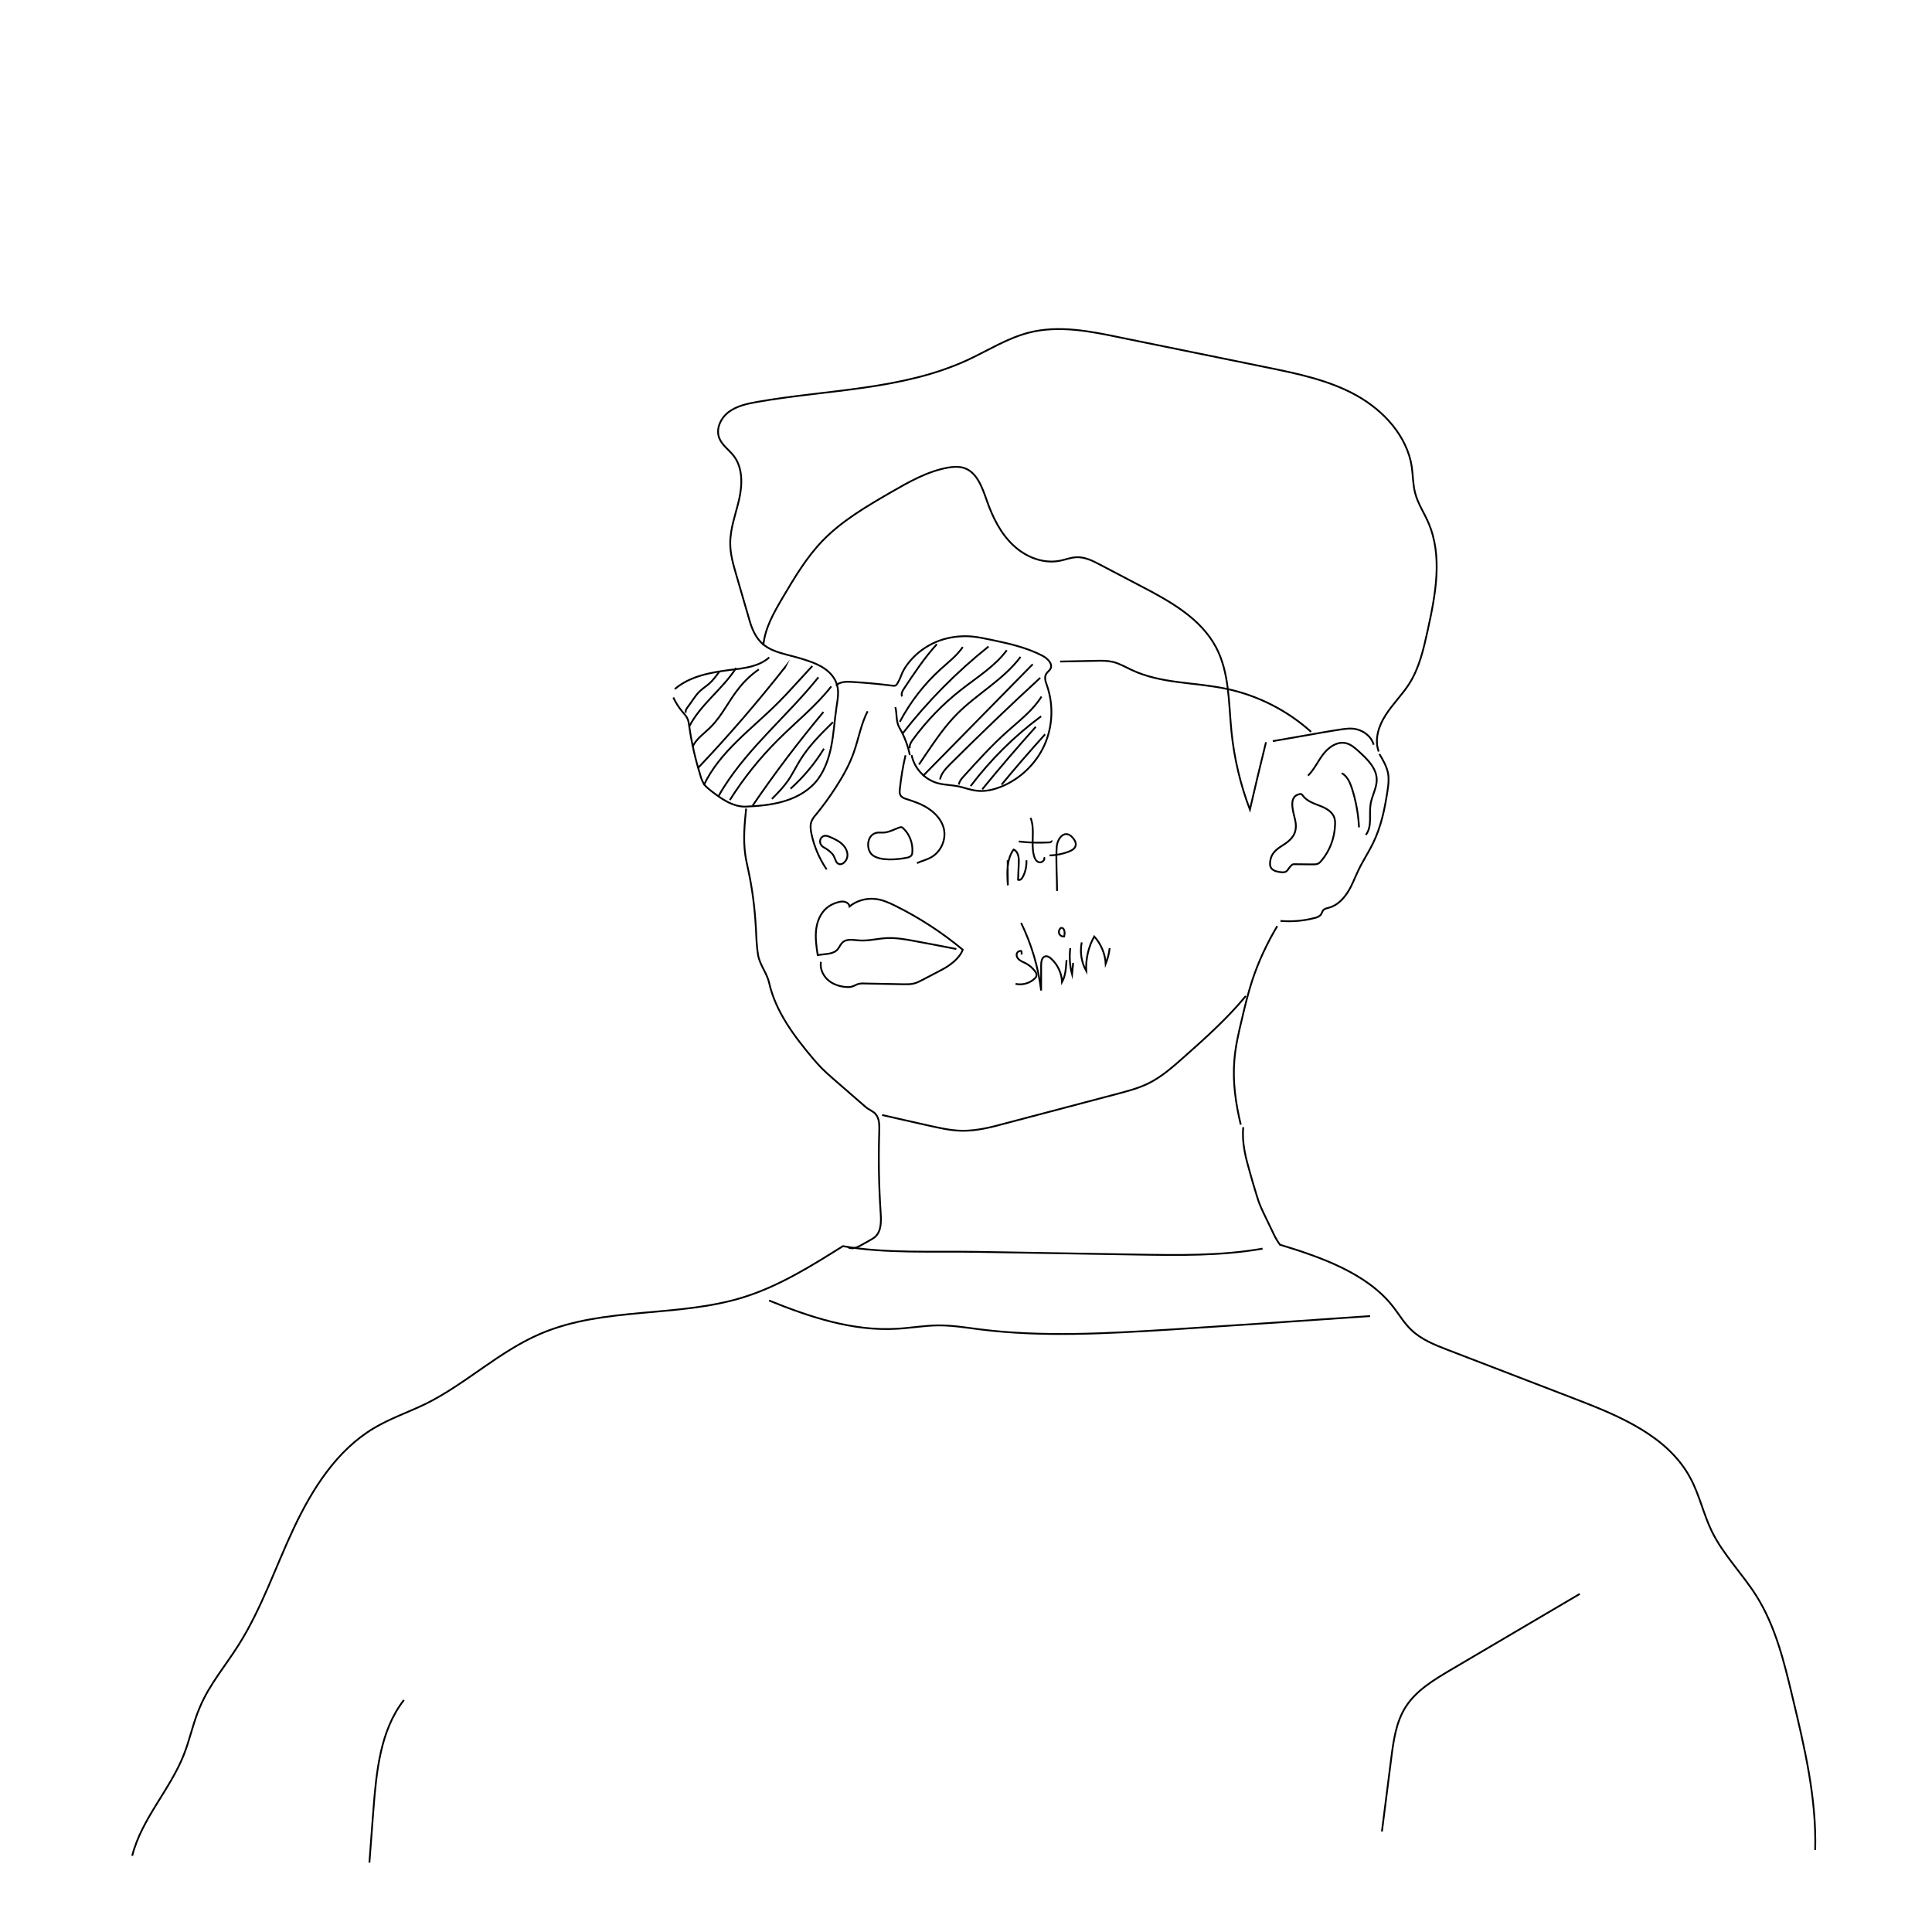
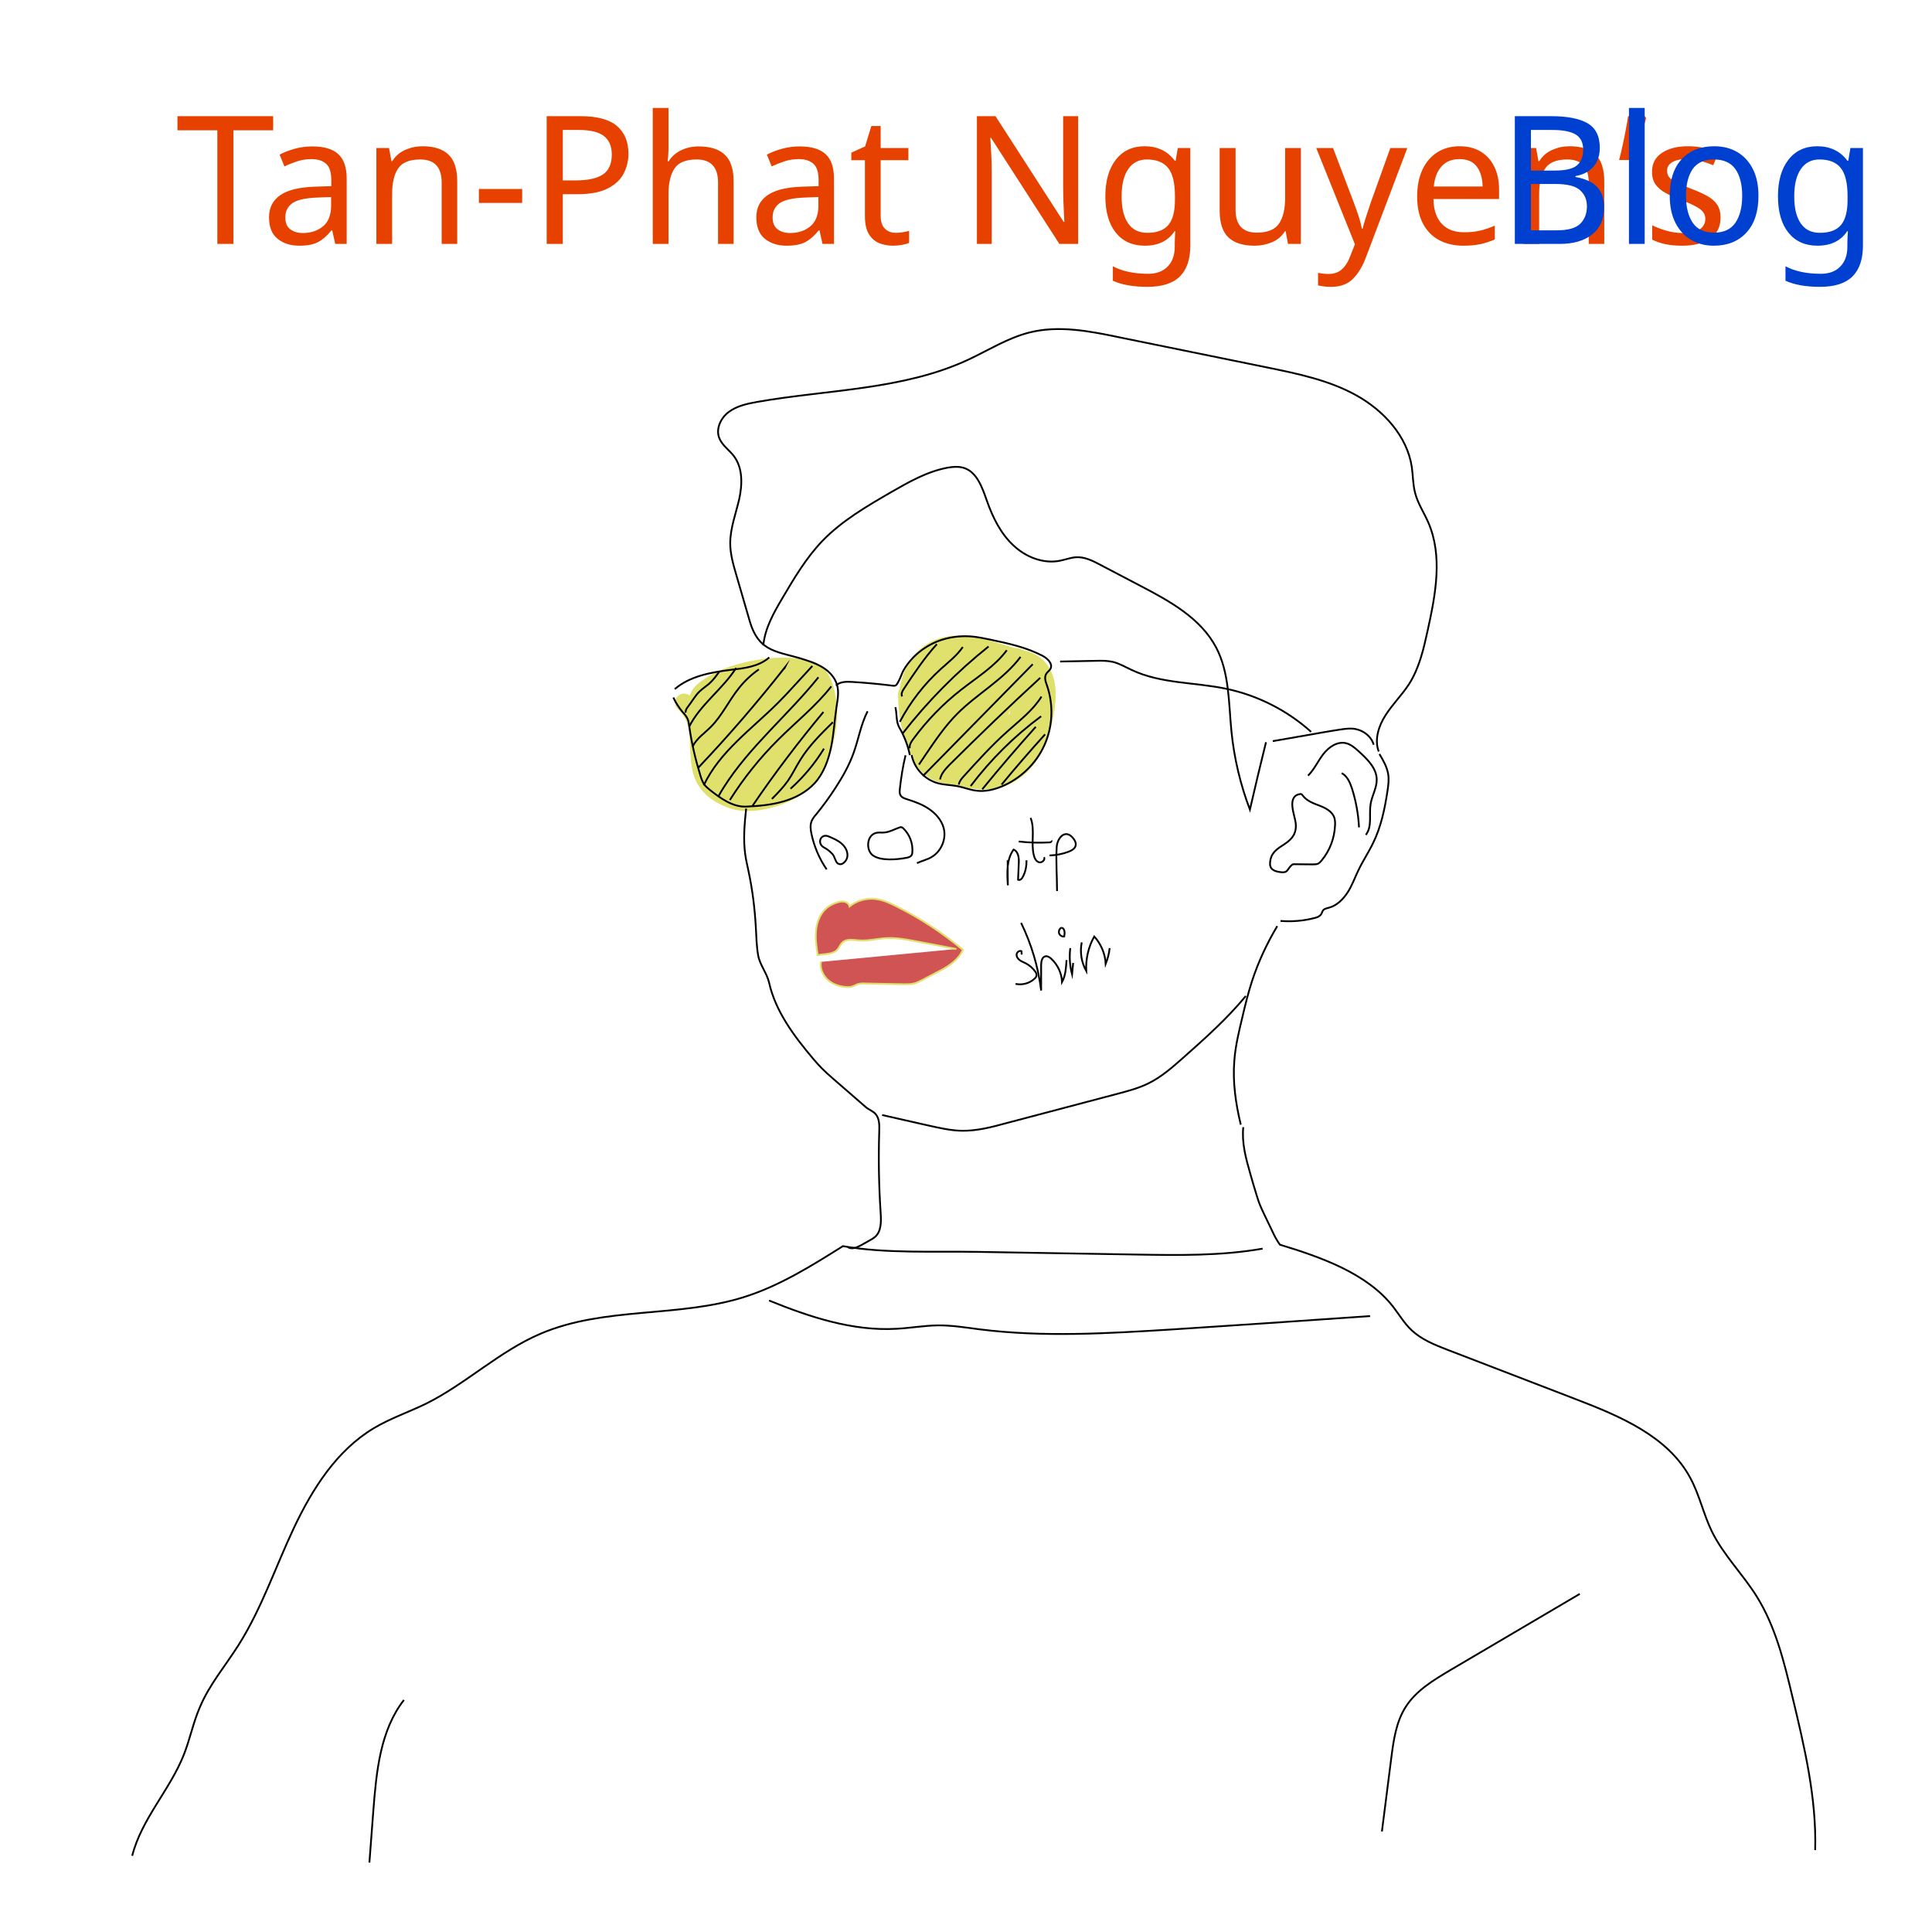
<svg xmlns="http://www.w3.org/2000/svg" version="1.1" id="Layer_1" x="0px" y="0px" viewBox="0 0 1080 1080" style="enable-background:new 0 0 1080 1080;" xml:space="preserve">
  <style type="text/css">
- 	.st0{fill:none;}
- 	.st1{fill:none;stroke:#000000;stroke-miterlimit:10;}
+ 	.st0{fill:#E0E06C;}
+ 	.st1{fill:none;}
+ 	.st2{fill:none;stroke:#000000;stroke-miterlimit:10;}
+ 	.st3{fill:#D15454;stroke:#E0E06C;stroke-miterlimit:10;}
+ 	.st4{fill:#E74100;}
+ 	.st5{font-family:'Centaur';}
+ 	.st6{font-size:100px;}
+ 	.st7{fill:#0040D0;}
</style>
-   <path class="st0" d="M482.7,700.1c4.4-4.4,8.8-9.1,10.5-15.1c1-3.6,1-7.3,1-11c-0.1-10.7-0.2-21.3-0.2-32  c-0.1-7.1-0.4-14.9-5.1-20.2c-4.1-4.6-10.6-6.1-15.8-9.5c-3.2-2.1-5.9-5-8.4-7.8c-10.4-11.8-19.4-25-26.6-39" />
-   <path class="st0" d="M436.9,564.6c-2.4-4.2-4.3-8.7-6.3-13.1c-2.1-4.7-4.2-9.5-5-14.6c-0.6-4.1-0.4-8.2-0.6-12.3  c-0.8-15.8-8.4-31-7.3-46.8c0.4-5.8,1.9-11.6,1.6-17.4c-0.1-1.5-0.4-3.3-1.7-4.1" />
-   <path class="st0" d="M416.2,448.4c-6.4,0.9-12.1-3.6-16.8-7.9c-4.8-4.4-9.7-9-12.5-14.9c-2.5-5.5-2.9-11.8-2.9-17.8  c0-6,0.5-12,1.7-17.8c1.3-6.3,3.8-12.8,9.1-16.3c4.3-2.8,9.7-3.1,14.8-3.3c11.3-0.5,22.6-1.1,33.9-1.6c2.5-0.1,5-0.2,7.4,0.4  c2,0.5,3.8,1.5,5.5,2.6c11.7,7.7,16.8,24.2,11.4,37.2c-3.7,8.9-11.3,15.6-15.8,24c-1.3,2.4-2.3,5-4.3,6.7c-1.6,1.4-3.7,2.2-5.8,3  c-10.2,3.6-20.7,6.4-31.3,8.5" />
-   <path class="st0" d="M416.9,460.9c-4.6,13-3.1,27.3-0.3,40.8c7.6,36.7,24,71.6,47.6,100.8c4.7,5.8,9.9,11.6,16.9,14.2" />
-   <path class="st0" d="M620.4,535.3c0.2-0.5-0.6-0.8-1.1-0.8c-22.9-0.1-50.7,3.5-51,2.7c-0.4-1,58.4-14.3,60.3-33.2  c2.1-21-67.2-39.5-166.3-81.8c-70.1-29.9-130.4-68.2-133-63.8c-3.7,6.1,118.6,67.9,108.4,119.7c-4.8,24.4-35,26.1-38.3,47.3  c-8.3,53.7,168.4,141.5,189.8,115c9-11.1-4.5-48.7-116.2-170.2" />
-   <path class="st1" d="M584,522" />
-   <path class="st1" d="M474,697.2c2.3,1.4,5.2,0.1,7.5-1.2c1.7-0.9,3.3-1.9,5-2.8c0.9-0.5,1.9-1.1,2.7-1.8c3.5-3.1,3.4-8.6,3.1-13.3  c-1-15.1-1.3-30.3-0.8-45.5c0.1-3.4,0.2-7.2-2-9.8c-1.2-1.5-4-2.6-5.5-3.9c-6.1-5.3-12.3-10.7-18.4-16c-2.2-1.9-4.3-3.8-6.3-5.8  c-1.6-1.7-3.2-3.4-4.7-5.2c-10.7-12.7-21.1-26.5-24.7-42.7c-1.2-5.2-5.2-9.9-6.1-15.2c-0.9-5.2-1-10.6-1.3-15.9  c-0.6-10.5-1.9-21-4.1-31.2c-0.6-3.1-1.4-6.1-1.8-9.2c-1.2-8.5-0.4-17.1,0.5-25.7" />
-   <path class="st1" d="M376.4,389.9c1.3,2.8,3,5.5,5,7.9c1,1.2,2.1,2.3,2.8,3.7c0.7,1.4,0.9,3,1.1,4.5c1.3,9.4,3.5,18.7,6.3,27.8  c0.5,1.6,1.1,3.2,2,4.6c0.9,1.3,2.2,2.3,3.4,3.3c5.8,4.6,12.7,9.5,20,9.2c6.9-0.3,13.9-0.9,20.6-2.8c6.7-1.9,13.1-5.2,17.8-10.3  c5-5.5,7.7-12.9,9.2-20.2c1.5-7.4,1.9-14.9,3-22.3c0.6-4.1,1.5-8.4,0.3-12.5c-1.1-3.7-3.7-6.8-6.9-9s-6.8-3.6-10.5-4.8  c-15.3-5.1-26.1-3.6-31.4-21.8c-2.5-8.6-5-17.2-7.5-25.8c-1.7-5.8-3.4-11.7-3.4-17.7c0-8.4,3.1-16.4,5-24.6c1.8-8.2,2.1-17.5-3-24.2  c-2.7-3.5-6.7-6.1-8.2-10.2c-1.9-5.2,1-11.2,5.5-14.5s10.1-4.5,15.6-5.5c39.7-7,81.5-6.6,118.1-23.6c11.3-5.3,22-12.1,34.1-15.2  c16.5-4.2,33.9-0.8,50.6,2.7c27.5,5.6,54.9,11.2,82.4,16.8c17.1,3.5,34.6,7.1,49.9,15.6c15.3,8.5,28.4,22.8,31,40  c0.7,4.9,0.6,9.9,1.9,14.7c1.5,5.8,4.9,10.8,7.3,16.3c8.2,18.8,4.1,40.3-0.3,60.3c-2.3,10.5-4.7,21.2-10.5,30.2  c-3.9,6-9.1,11.1-13,17.2c-3.9,6-6.4,13.7-3.9,20.4" />
-   <path class="st1" d="M771.1,421.5c2.1,3.5,4.2,7.1,4.9,11.2c0.5,3.1,0.1,6.3-0.4,9.5c-1.5,10-3.6,20-8,29  c-2.5,5.2-5.8,10.1-8.3,15.4c-2,4.1-3.5,8.5-6,12.3s-5.9,7.3-10.4,8.5c-1.1,0.3-2.4,0.5-3.2,1.4c-0.6,0.7-0.7,1.6-1.2,2.3  c-0.8,1.2-2.3,1.8-3.8,2.1c-6.1,1.6-12.5,2.1-18.9,1.6" />
-   <path class="st1" d="M714,517.7c-5.8,9.7-10.6,20-14.1,30.7c-2.2,6.8-3.9,13.7-5.5,20.6c-1.9,7.9-3.8,15.8-4.4,23.9  c-1,12,0.8,24.1,3.6,35.8" />
-   <path class="st1" d="M695,630.1c-0.9,8.6,1.4,17.3,3.8,25.6c1.1,4,2.3,8,3.5,11.9c0.6,1.8,1.1,3.7,1.8,5.4c0.7,1.8,1.5,3.5,2.3,5.2  c1.6,3.4,3.3,6.8,4.9,10.2c1.2,2.6,2.5,5.1,4.2,7.4c22.7,6.9,48.6,15.9,63.2,34.6c3.4,4.4,6.2,9.2,10.2,13  c5.6,5.4,13.1,8.4,20.4,11.2c23.9,9.2,47.8,18.4,71.7,27.6c24.7,9.5,51.4,20.7,63.9,44c5.1,9.4,7.3,20.1,12,29.8  c6.5,13.3,17.3,23.9,25.1,36.4c10.5,16.8,15.3,36.5,19.9,55.8c6.8,28.3,13.6,56.9,12.8,86" />
-   <path class="st1" d="M73.9,1037.4c5.2-20.6,21.1-36.8,28.9-56.6c3.4-8.6,5.2-17.9,8.9-26.4c5.3-12.7,14.4-23.3,21.7-34.9  c12.9-20.4,20.6-43.6,30.9-65.4s23.9-43.3,44.6-55.7c9.2-5.5,19.5-9,29.2-13.7c22.5-11.2,41.1-29.4,64.2-39.2  c35.4-15.1,76.5-8.9,113.2-20.3c20-6.2,38-17.5,55.7-28.6c23.6,4.2,51.1,2.8,75,3.2c29.6,0.5,59.2,1,88.8,1.5  c23.7,0.4,47.5,0.8,70.8-3.3" />
-   <path class="st1" d="M429.9,727c22.7,9.2,46.7,17.2,71.2,15.8c7.7-0.4,15.4-1.8,23.1-1.9c7.8-0.1,15.6,1.2,23.4,2.2  c35.5,4.5,71.4,2.3,107.1,0.1c37.1-2.4,74.1-4.9,111.2-7.5" />
-   <path class="st1" d="M772.5,1023.8c1.7-13.6,3.5-27.2,5.2-40.8c1.3-10.1,2.7-20.5,8.2-29c5.8-9,15.3-14.7,24.5-20.2  c24.2-14.3,48.5-28.5,72.7-42.8" />
-   <path class="st1" d="M225.8,950.3c-13.3,17.1-15.4,40.1-17.1,61.8c-0.7,9.7-1.5,19.4-2.2,29.1" />
-   <path class="st0" d="M493.8,624.3c16.6,1.3,33.1,2.6,49.7,3.9c6.1,0.5,12.1,0.9,18.2,0.6c9.8-0.5,19.3-3.1,28.8-5.7  c16.6-4.5,33.2-9.1,48.7-16.4c18.7-8.9,35.2-21.6,51.6-34.1" />
-   <path class="st0" d="M458,535.9c-0.5,7.4,5.4,14,12.4,16.4c7,2.3,14.7,1.1,21.7-1.1s13.7-5.5,20.9-7.3c3.1-0.8,6.3-1.3,9.4-2.2  c7-2,13.3-5.9,19.5-9.7" />
-   <path class="st1" d="M458.9,537.7c-0.6,3.6,1,7.3,3.6,9.8c2.6,2.5,6.2,3.8,9.9,4.2c1.3,0.1,2.6,0.2,3.9-0.2c1-0.3,2-0.9,3-1.3  c1.5-0.5,3-0.5,4.6-0.4c7,0.1,14,0.3,21.1,0.4c2.1,0,4.2,0.1,6.2-0.5c1.5-0.4,3-1.2,4.4-1.9c3.5-1.8,7-3.7,10.5-5.5  c4.7-2.4,10.2-6.4,12.1-11.4c-11.4-9.5-24-17.7-37.2-24.3c-3.8-1.9-7.7-3.7-11.9-4.1c-5-0.5-10.3,1-14.2,4.2  c-0.2-1.3-1.4-2.3-2.7-2.6c-1.3-0.3-2.6-0.1-3.9,0.3c-2.2,0.6-4.3,1.6-6.1,3.1c-3.6,3-5.5,7.7-6,12.4s0.2,9.4,0.9,14  c3.9-0.7,9-0.3,11.3-3.4c0.9-1.2,1.5-2.7,2.6-3.7c2.4-2.2,6.1-1.3,9.3-1.1c5.2,0.4,10.4-1.1,15.6-1.3c4.9-0.2,9.8,0.6,14.6,1.5  c8,1.5,16.1,3,24.1,4.6" />
-   <path class="st1" d="M489.4,465.7c1.5-0.5,3.1-0.2,4.7-0.3c3-0.2,5.8-1.8,8.6-2.8c0.4-0.1,0.8-0.3,1.2-0.2c0.4,0.1,0.7,0.4,1,0.6  c3.6,3.4,5.5,8.5,5.1,13.4c0,0.5-0.1,1.1-0.4,1.6c-0.5,0.9-1.7,1.3-2.8,1.5c-5.1,1-14.8,2-19.2-1.6  C484.1,474.9,484.5,467.2,489.4,465.7z" />
-   <path class="st1" d="M473.7,478.7c0.3-2.6-1.1-5.2-3-6.9c-1.9-1.8-4.4-2.9-6.7-3.9c-0.9-0.4-1.8-0.8-2.8-0.7  c-1.3,0.1-2.5,1.2-2.7,2.5c-0.3,1.3,0.3,2.7,1.3,3.5c0.5,0.4,1.1,0.7,1.6,1c1.6,0.9,2.9,2.1,4.1,3.4c1,1.2,1.5,3.8,2.5,4.8  C470.3,484.5,473.4,481.5,473.7,478.7z" />
-   <path class="st1" d="M462.1,486c-4.1-6-7-12.8-8.5-19.9c-0.5-2.4-0.8-4.9,0.1-7.1c0.6-1.4,1.5-2.6,2.5-3.7c4-4.9,7.7-10,11.1-15.3  c4-6.2,7.6-12.6,10-19.5c2.7-7.6,4-15.7,7.7-22.9" />
-   <path class="st1" d="M512.6,482.5c2.5-1.2,5.3-1.8,7.8-3.2c5.7-3.1,8.8-10.3,7.1-16.5c-1.2-4.4-4.4-8-8.2-10.6s-8.1-4.1-12.5-5.5  c-1.3-0.4-2.7-0.9-3.4-2.1c-0.6-1-0.5-2.2-0.4-3.4c0.7-6.4,1.7-12.8,3.2-19" />
-   <path class="st0" d="M429.4,355.8c4-17.4,15.5-32,26.6-46c9.3-11.7,19-23.7,32.1-30.9c11.3-6.1,24.3-8.2,37.1-10.1  c4-0.6,8.1-1.2,12.2-0.7c6.8,0.9,12.8,5,18.6,8.8c37.4,24.1,81.7,37.8,114.8,67.5c1.7,1.6,3.5,3.2,4.6,5.2c1.5,2.6,2,5.7,2.5,8.7  c1.3,8.8,2.7,17.5,4,26.3c3.4,22.5,6.9,45.1,12.7,67.1c3.7-9.1,7.3-18.2,11-27.3c1-2.6,2.1-5.2,3.8-7.3c3.6-4.5,9.6-6.2,15.3-7.2  c8.3-1.5,17-1.9,25.2,0.3c8.2,2.3,15.8,7.5,19.4,15.2" />
-   <path class="st1" d="M722.3,483.4c0.4-0.3,0.9-0.3,1.3-0.3c3.4,0,6.7,0.1,10.1,0.1c1.1,0,2.2,0,3.1-0.4c0.8-0.4,1.4-1.1,2-1.8  c4.6-5.5,7.2-12.5,7.5-19.7c0.1-1.4,0-2.9-0.4-4.2c-1.2-3.5-4.8-5.4-8.2-6.7c-3.4-1.3-7.1-2.6-9.3-5.5c-0.3-0.4-0.6-0.8-1-1  c-0.2-0.1-0.5-0.1-0.7,0c-7.7,1.2-2.8,12.1-2.4,16.2c0.6,5.5-1.7,8.7-6,11.6c-3.7,2.5-7.1,4.2-8.1,8.9c-0.9,4.1,0.5,6.1,4.7,6.8  C720.4,488.4,719.2,485.9,722.3,483.4z" />
-   <path class="st1" d="M731.2,433.6c3.5-3.5,5.5-8.1,8.5-12c3-3.9,7.7-7.2,12.5-6.2c2.8,0.6,5,2.5,7.1,4.4c4.9,4.4,10.3,9.6,10.3,16.1  c0,4.6-2.6,8.8-3.4,13.4c-1,5.9,1,12.7-2.7,17.4" />
-   <path class="st1" d="M750,432.2c3.1,1.6,4.6,5.1,5.7,8.4c2.3,7.1,3.6,14.5,4,21.9" />
-   <path class="st1" d="M711.5,414.3c6.1-1.1,12.3-2.1,18.4-3.2c0.8-0.1,1.5-0.3,2.3-0.4c2.6-0.5,5.3-0.9,7.9-1.4  c3.5-0.6,7.1-1.2,10.6-1.7c1.7-0.2,3.4-0.4,5.1-0.3c5.4,0.3,10.6,3.8,12.1,9" />
-   <path class="st1" d="M707.7,414.9c-3.1,12.5-6.1,25.1-9,37.7c-5.3-14-8.8-28.7-10.3-43.6c-1.6-16-1.1-32.9-8.6-47.1  c-8.6-16.3-25.8-25.8-42.1-34.3c-7.5-3.9-15-7.9-22.5-11.8c-4.3-2.3-8.9-4.6-13.7-4.3c-3,0.2-5.8,1.3-8.7,1.9  c-9.5,2-19.5-2-26.5-8.7c-7-6.6-11.4-15.6-14.6-24.7c-2.6-7.4-5.6-16.3-13.1-18.5c-2.8-0.8-5.8-0.6-8.7-0.1  c-11.5,2.1-21.8,8-31.9,13.8c-13.6,7.9-27.4,15.9-38.3,27.2c-9,9.4-15.7,20.7-22.3,31.9c-4.9,8.3-9.8,16.9-10.7,26.5" />
-   <path class="st1" d="M509.6,422.1c1.5,7.4,7.3,13.7,14.6,15.7c3.6,1,7.5,1,11.2,1.7c3.5,0.7,6.9,2.1,10.5,2.5  c4.7,0.6,9.5-0.5,13.9-2.3c10.5-4.3,19.3-12.7,24-23.1c4.7-10.4,5.2-22.5,1.5-33.3c-0.8-2.2-1.7-4.7-0.4-6.7c0.6-1,1.7-1.6,2.3-2.7  c1.5-2.8-1.6-5.8-4.4-7.3c-9-4.7-19-6.9-29-9c-3.5-0.7-7-1.5-10.6-1.8c-4.9-0.4-10,0-14.8,1.3c-9.5,2.5-18.1,8.8-23.1,17.2  c-1.2,2-1.8,4.4-2.9,6.4c-1.8,3.3-1.5,2.8-5.9,2.3c-6.7-0.8-13.5-1.4-20.2-1.8c-3.1-0.2-6.7-0.2-9,2" />
-   <path class="st1" d="M592.6,369.8c6.7-0.1,13.3-0.3,20-0.4c3.2-0.1,6.4-0.1,9.5,0.6c3.7,0.9,7,2.9,10.5,4.5  c16.4,7.8,35.5,6.8,53.2,10.6c17.4,3.7,33.9,12.1,47.1,24" />
-   <path class="st1" d="M493.1,623.3c8.5,1.9,17,3.9,25.6,5.8c6.3,1.4,12.7,2.9,19.1,3c8.3,0.1,16.5-2,24.5-4.2  c21-5.5,42-11.1,62.9-16.6c5.6-1.5,11.3-3,16.6-5.6c7.4-3.6,13.6-9.1,19.7-14.5c12.2-10.8,24.5-21.8,34.9-34.4" />
-   <path class="st1" d="M377.2,385.2c8.4-7.2,19.9-9.3,30.9-10.7c7.7-0.9,16.1-1.8,21.9-7" />
-   <path class="st1" d="M563.3,480.9c0,4.7,0,9.3,0.1,14c-0.5-6.9-0.8-14.4,3.2-20c2.7,1.1,3.1,4.8,2.9,7.7c-0.1,3.1-0.3,6.1-0.4,9.2  c1.1,0.5,2.2-0.6,2.7-1.7c1.5-2.8,2.1-6,2-9.2" />
-   <path class="st1" d="M576.1,457.2c2.6,6.5,0.1,14,1.8,20.8c0.4,1.7,1.2,3.5,2.9,4c1.6,0.5,3.7-1.4,2.8-2.8" />
-   <path class="st1" d="M569.5,470.4c5.7,0.7,11.6,0.8,17.3,0.5c0.6,0,1.3-0.6,0.9-1" />
-   <path class="st1" d="M586.7,478.2c3.6-0.1,7.3-0.8,10.7-2.1c1.7-0.7,3.6-1.7,3.9-3.5c0.3-1.2-0.3-2.5-1-3.5  c-4.6-6.4-9.3-0.7-9.6,4.4c-0.5,8,0.2,16.5,0.2,24.6" />
-   <path class="st1" d="M571.1,533.6c0-0.6,0-1.3-0.1-1.9c-1.2-0.5-2.6,0.6-2.7,1.8c-0.1,1.3,0.7,2.5,1.7,3.2c1,0.8,2.3,1.2,3.4,1.8  c2.1,1.1,3.9,2.7,5.3,4.6c0.5,0.7,0.9,1.5,0.7,2.4c-0.1,0.6-0.6,1.1-1,1.5c-2.8,2.7-6.9,3.8-10.7,3" />
-   <path class="st1" d="M570.8,515.9c5.8,11.9,9.6,24.7,11.2,37.8c0-4.7,0-9.4,0-14.1c0-2,0.4-4.5,2.3-5c1.2-0.3,2.5,0.5,3.4,1.4  c3.6,3.3,5.8,8.1,6,13c2-3.7,2.2-8.1,2.5-12.3" />
-   <path class="st1" d="M598.3,530c-0.6,4.9-0.3,9.9,1,14.7c0.2-2.1,0.4-4.3,0.6-6.4" />
-   <path class="st1" d="M604.7,526.8c-1.1,5.4-0.2,11.1,2.5,16c-0.3-6.7,1.2-13.5,4.5-19.3c3.8,4.2,6.1,9.7,6.4,15.3  c1.1-2.8,1.9-5.8,2.2-8.8" />
-   <path class="st1" d="M593.5,518.5c-1.2,0.5-1.8,1.9-1.5,3.1c0.3,1.2,1.6,2.1,2.9,1.9c0.4-1.8,0.4-4.3-1.3-4.9" />
-   <path class="st1" d="M383.3,398.4c-0.2-1.1,0.4-2.2,1.1-3.1c1.1-1.5,2.2-3,3.2-4.5c1.1-1.6,2.2-3.1,3.6-4.4c1.6-1.5,3.4-2.7,5.1-4.1  c2.3-2,4.1-4.5,5.9-7" />
-   <path class="st1" d="M385.2,406.3c6.3-12.5,18.7-21,26.3-32.9" />
-   <path class="st1" d="M387.2,417.3c2.2-4.5,6.6-7.4,10.1-10.9c6.4-6.4,10.2-14.9,15.9-21.9c3.1-3.9,6.8-7.4,11-10.3" />
-   <path class="st1" d="M390,429.5c17.2-18.1,33.5-37,48.9-56.6c-0.2,0.4-0.4,0.7-0.6,1.1" />
-   <path class="st1" d="M393.4,439c8.9-18.9,26.9-31.5,41.6-46.2c3.1-3.1,6-6.2,8.9-9.4c3.4-3.7,6.8-7.4,10.2-11.1" />
-   <path class="st1" d="M401.6,445.2c0.9-1.7,1.9-3.4,3-5.1c14.5-22.9,36-40.4,52.9-61.5" />
-   <path class="st1" d="M408,447.2c7.7-12.2,16.8-23.6,27.1-33.8c9.9-9.9,21-18.7,29.6-29.7" />
-   <path class="st1" d="M420.7,450.4c12.3-18.1,25.6-35.6,39.6-52.4" />
-   <path class="st1" d="M431.5,446.6c3.2-3.2,6.4-6.5,9-10.2c2.5-3.6,4.4-7.7,6.8-11.5c4.9-8,11.6-14.6,18.3-21.2" />
-   <path class="st1" d="M441.9,440.9c7.3-6.5,13.6-14.1,18.7-22.4" />
-   <path class="st1" d="M504.3,389.3c-0.7-1.4,0.1-3,1-4.3c5.7-8.6,11.4-17.2,18.4-24.9" />
-   <path class="st1" d="M503,403.5c5.9-11.1,13.6-21.1,22.9-29.5c4.3-3.9,9-7.5,12.3-12.3" />
-   <path class="st1" d="M504.5,410.1c14-18,30.2-34.4,48.1-48.7" />
-   <path class="st1" d="M508.6,418.3c-0.4-1.8,0.7-3.5,1.8-5c7.7-10.5,16.8-19.9,27.1-27.9c8.8-6.9,18.6-12.9,25.3-21.9" />
-   <path class="st1" d="M513.7,427.4c1.3-1.9,2.6-3.9,3.9-5.8c5.4-7.9,10.8-15.9,17.6-22.7c11.2-11.2,25.8-19,35.3-31.7" />
-   <path class="st1" d="M515.9,433.8c20.5-20.8,40.9-41.7,61.4-62.5" />
-   <path class="st1" d="M525.5,435.7c0.6-3.3,3.1-5.9,5.4-8.3c16.6-16.5,33.4-32.7,50.6-48.5" />
-   <path class="st1" d="M536,438.6c0.2-1.7,1.4-3.2,2.6-4.5c7.9-8.7,15.8-17.5,24.6-25.3c6.8-6.1,14.2-11.7,19-19.4" />
-   <path class="st1" d="M542.6,439.4c11.2-14.8,24.5-28,39.4-39" />
-   <path class="st1" d="M549.1,441.2c9.7-11.9,19.7-23.5,29.9-34.9" />
-   <path class="st1" d="M559.9,438.6c7.9-9.6,16-18.9,24.3-28.1" />
-   <path class="st1" d="M500.5,395.3c0.9,3.4,0.4,7.1,1.7,10.3c0.3,0.8,0.8,1.6,1.2,2.3c2.4,4.4,4.2,9.2,5.2,14.2" />
+   <path class="st0" d="M580.1,366.6c-2.6-1.6-5.4-2.5-8.4-3.3c-0.7-0.5-1.5-0.8-2.5-0.9c-0.5,0-1-0.1-1.5-0.1  c-0.3-0.1-0.6-0.2-0.9-0.2c-5.9-1.6-11.7-3.7-17.7-5.1c-9.7-2.3-20.2-2.8-29.2,2c-8.6,4.6-14.4,13.7-16.4,23c-0.2,1-0.5,2.2-0.7,3.4  c-0.5,0.7-0.8,1.7-0.8,2.8c0.1,11.3,2.2,22.4,6.5,32.8c4.3,10.2,10.5,15.7,21.5,17.6c9.8,1.7,21.4,4.5,31.1,1.1  c8.8-3.1,15.8-9.6,20.4-17.6c5.2-9.1,7.6-20,8.5-30.3C590.9,382.5,588.5,372,580.1,366.6z M564.4,398.8c-0.3,0.4-0.6,0.8-0.9,1.1  c0.3-0.9,0.7-1.8,1.1-2.7C564.6,397.7,564.6,398.3,564.4,398.8z" />
+   <path class="st0" d="M467.9,395.8c-0.6-9.2-3.5-23.2-13.6-26.1c-10.8-3.1-23.2-2.4-34.1-0.3c-10.2,2-21.8,6-29.9,12.7  c-2.4,2-3.9,4.2-4.8,6.8c-4.6-4-11.3,2.8-6.8,7.3c4.6,4.6,6.5,9.1,6.8,15.6c0.3,6.1,0.3,12.1,1.4,18.1c2.1,11.3,10,18,20.6,21.8  c9.4,3.4,21.4,1.1,30.6-2.4c9.4-3.6,17.9-9.8,22.4-19C465.3,420.3,468.6,407,467.9,395.8z" />
+   <path class="st1" d="M482.7,700.1c4.4-4.4,8.8-9.1,10.5-15.1c1-3.6,1-7.3,1-11c-0.1-10.7-0.2-21.3-0.2-32  c-0.1-7.1-0.4-14.9-5.1-20.2c-4.1-4.6-10.6-6.1-15.8-9.5c-3.2-2.1-5.9-5-8.4-7.8c-10.4-11.8-19.4-25-26.6-39" />
+   <path class="st1" d="M436.9,564.6c-2.4-4.2-4.3-8.7-6.3-13.1c-2.1-4.7-4.2-9.5-5-14.6c-0.6-4.1-0.4-8.2-0.6-12.3  c-0.8-15.8-8.4-31-7.3-46.8c0.4-5.8,1.9-11.6,1.6-17.4c-0.1-1.5-0.4-3.3-1.7-4.1" />
+   <path class="st1" d="M416.2,448.4c-6.4,0.9-12.1-3.6-16.8-7.9c-4.8-4.4-9.7-9-12.5-14.9c-2.5-5.5-2.9-11.8-2.9-17.8s0.5-12,1.7-17.8  c1.3-6.3,3.8-12.8,9.1-16.3c4.3-2.8,9.7-3.1,14.8-3.3c11.3-0.5,22.6-1.1,33.9-1.6c2.5-0.1,5-0.2,7.4,0.4c2,0.5,3.8,1.5,5.5,2.6  c11.7,7.7,16.8,24.2,11.4,37.2c-3.7,8.9-11.3,15.6-15.8,24c-1.3,2.4-2.3,5-4.3,6.7c-1.6,1.4-3.7,2.2-5.8,3  c-10.2,3.6-20.7,6.4-31.3,8.5" />
+   <path class="st1" d="M416.9,460.9c-4.6,13-3.1,27.3-0.3,40.8c7.6,36.7,24,71.6,47.6,100.8c4.7,5.8,9.9,11.6,16.9,14.2" />
+   <path class="st1" d="M620.4,535.3c0.2-0.5-0.6-0.8-1.1-0.8c-22.9-0.1-50.7,3.5-51,2.7c-0.4-1,58.4-14.3,60.3-33.2  c2.1-21-67.2-39.5-166.3-81.8c-70.1-29.9-130.4-68.2-133-63.8c-3.7,6.1,118.6,67.9,108.4,119.7c-4.8,24.4-35,26.1-38.3,47.3  c-8.3,53.7,168.4,141.5,189.8,115c9-11.1-4.5-48.7-116.2-170.2" />
+   <path class="st2" d="M584,522" />
+   <path class="st2" d="M474,697.2c2.3,1.4,5.2,0.1,7.5-1.2c1.7-0.9,3.3-1.9,5-2.8c0.9-0.5,1.9-1.1,2.7-1.8c3.5-3.1,3.4-8.6,3.1-13.3  c-1-15.1-1.3-30.3-0.8-45.5c0.1-3.4,0.2-7.2-2-9.8c-1.2-1.5-4-2.6-5.5-3.9c-6.1-5.3-12.3-10.7-18.4-16c-2.2-1.9-4.3-3.8-6.3-5.8  c-1.6-1.7-3.2-3.4-4.7-5.2c-10.7-12.7-21.1-26.5-24.7-42.7c-1.2-5.2-5.2-9.9-6.1-15.2c-0.9-5.2-1-10.6-1.3-15.9  c-0.6-10.5-1.9-21-4.1-31.2c-0.6-3.1-1.4-6.1-1.8-9.2c-1.2-8.5-0.4-17.1,0.5-25.7" />
+   <path class="st2" d="M376.4,389.9c1.3,2.8,3,5.5,5,7.9c1,1.2,2.1,2.3,2.8,3.7c0.7,1.4,0.9,3,1.1,4.5c1.3,9.4,3.5,18.7,6.3,27.8  c0.5,1.6,1.1,3.2,2,4.6c0.9,1.3,2.2,2.3,3.4,3.3c5.8,4.6,12.7,9.5,20,9.2c6.9-0.3,13.9-0.9,20.6-2.8s13.1-5.2,17.8-10.3  c5-5.5,7.7-12.9,9.2-20.2c1.5-7.4,1.9-14.9,3-22.3c0.6-4.1,1.5-8.4,0.3-12.5c-1.1-3.7-3.7-6.8-6.9-9s-6.8-3.6-10.5-4.8  c-15.3-5.1-26.1-3.6-31.4-21.8c-2.5-8.6-5-17.2-7.5-25.8c-1.7-5.8-3.4-11.7-3.4-17.7c0-8.4,3.1-16.4,5-24.6c1.8-8.2,2.1-17.5-3-24.2  c-2.7-3.5-6.7-6.1-8.2-10.2c-1.9-5.2,1-11.2,5.5-14.5s10.1-4.5,15.6-5.5c39.7-7,81.5-6.6,118.1-23.6c11.3-5.3,22-12.1,34.1-15.2  c16.5-4.2,33.9-0.8,50.6,2.7c27.5,5.6,54.9,11.2,82.4,16.8c17.1,3.5,34.6,7.1,49.9,15.6c15.3,8.5,28.4,22.8,31,40  c0.7,4.9,0.6,9.9,1.9,14.7c1.5,5.8,4.9,10.8,7.3,16.3c8.2,18.8,4.1,40.3-0.3,60.3c-2.3,10.5-4.7,21.2-10.5,30.2  c-3.9,6-9.1,11.1-13,17.2c-3.9,6-6.4,13.7-3.9,20.4" />
+   <path class="st2" d="M771.1,421.5c2.1,3.5,4.2,7.1,4.9,11.2c0.5,3.1,0.1,6.3-0.4,9.5c-1.5,10-3.6,20-8,29  c-2.5,5.2-5.8,10.1-8.3,15.4c-2,4.1-3.5,8.5-6,12.3s-5.9,7.3-10.4,8.5c-1.1,0.3-2.4,0.5-3.2,1.4c-0.6,0.7-0.7,1.6-1.2,2.3  c-0.8,1.2-2.3,1.8-3.8,2.1c-6.1,1.6-12.5,2.1-18.9,1.6" />
+   <path class="st2" d="M714,517.7c-5.8,9.7-10.6,20-14.1,30.7c-2.2,6.8-3.9,13.7-5.5,20.6c-1.9,7.9-3.8,15.8-4.4,23.9  c-1,12,0.8,24.1,3.6,35.8" />
+   <path class="st2" d="M695,630.1c-0.9,8.6,1.4,17.3,3.8,25.6c1.1,4,2.3,8,3.5,11.9c0.6,1.8,1.1,3.7,1.8,5.4c0.7,1.8,1.5,3.5,2.3,5.2  c1.6,3.4,3.3,6.8,4.9,10.2c1.2,2.6,2.5,5.1,4.2,7.4c22.7,6.9,48.6,15.9,63.2,34.6c3.4,4.4,6.2,9.2,10.2,13  c5.6,5.4,13.1,8.4,20.4,11.2c23.9,9.2,47.8,18.4,71.7,27.6c24.7,9.5,51.4,20.7,63.9,44c5.1,9.4,7.3,20.1,12,29.8  c6.5,13.3,17.3,23.9,25.1,36.4c10.5,16.8,15.3,36.5,19.9,55.8c6.8,28.3,13.6,56.9,12.8,86" />
+   <path class="st2" d="M73.9,1037.4c5.2-20.6,21.1-36.8,28.9-56.6c3.4-8.6,5.2-17.9,8.9-26.4c5.3-12.7,14.4-23.3,21.7-34.9  c12.9-20.4,20.6-43.6,30.9-65.4s23.9-43.3,44.6-55.7c9.2-5.5,19.5-9,29.2-13.7c22.5-11.2,41.1-29.4,64.2-39.2  c35.4-15.1,76.5-8.9,113.2-20.3c20-6.2,38-17.5,55.7-28.6c23.6,4.2,51.1,2.8,75,3.2c29.6,0.5,59.2,1,88.8,1.5  c23.7,0.4,47.5,0.8,70.8-3.3" />
+   <path class="st2" d="M429.9,727c22.7,9.2,46.7,17.2,71.2,15.8c7.7-0.4,15.4-1.8,23.1-1.9c7.8-0.1,15.6,1.2,23.4,2.2  c35.5,4.5,71.4,2.3,107.1,0.1c37.1-2.4,74.1-4.9,111.2-7.5" />
+   <path class="st2" d="M772.5,1023.8c1.7-13.6,3.5-27.2,5.2-40.8c1.3-10.1,2.7-20.5,8.2-29c5.8-9,15.3-14.7,24.5-20.2  c24.2-14.3,48.5-28.5,72.7-42.8" />
+   <path class="st2" d="M225.8,950.3c-13.3,17.1-15.4,40.1-17.1,61.8c-0.7,9.7-1.5,19.4-2.2,29.1" />
+   <path class="st1" d="M493.8,624.3c16.6,1.3,33.1,2.6,49.7,3.9c6.1,0.5,12.1,0.9,18.2,0.6c9.8-0.5,19.3-3.1,28.8-5.7  c16.6-4.5,33.2-9.1,48.7-16.4c18.7-8.9,35.2-21.6,51.6-34.1" />
+   <path class="st1" d="M458,535.9c-0.5,7.4,5.4,14,12.4,16.4c7,2.3,14.7,1.1,21.7-1.1s13.7-5.5,20.9-7.3c3.1-0.8,6.3-1.3,9.4-2.2  c7-2,13.3-5.9,19.5-9.7" />
+   <path class="st3" d="M458.9,537.7c-0.6,3.6,1,7.3,3.6,9.8s6.2,3.8,9.9,4.2c1.3,0.1,2.6,0.2,3.9-0.2c1-0.3,2-0.9,3-1.3  c1.5-0.5,3-0.5,4.6-0.4c7,0.1,14,0.3,21.1,0.4c2.1,0,4.2,0.1,6.2-0.5c1.5-0.4,3-1.2,4.4-1.9c3.5-1.8,7-3.7,10.5-5.5  c4.7-2.4,10.2-6.4,12.1-11.4c-11.4-9.5-24-17.7-37.2-24.3c-3.8-1.9-7.7-3.7-11.9-4.1c-5-0.5-10.3,1-14.2,4.2  c-0.2-1.3-1.4-2.3-2.7-2.6c-1.3-0.3-2.6-0.1-3.9,0.3c-2.2,0.6-4.3,1.6-6.1,3.1c-3.6,3-5.5,7.7-6,12.4s0.2,9.4,0.9,14  c3.9-0.7,9-0.3,11.3-3.4c0.9-1.2,1.5-2.7,2.6-3.7c2.4-2.2,6.1-1.3,9.3-1.1c5.2,0.4,10.4-1.1,15.6-1.3c4.9-0.2,9.8,0.6,14.6,1.5  c8,1.5,16.1,3,24.1,4.6" />
+   <path class="st2" d="M489.4,465.7c1.5-0.5,3.1-0.2,4.7-0.3c3-0.2,5.8-1.8,8.6-2.8c0.4-0.1,0.8-0.3,1.2-0.2c0.4,0.1,0.7,0.4,1,0.6  c3.6,3.4,5.5,8.5,5.1,13.4c0,0.5-0.1,1.1-0.4,1.6c-0.5,0.9-1.7,1.3-2.8,1.5c-5.1,1-14.8,2-19.2-1.6  C484.1,474.9,484.5,467.2,489.4,465.7z" />
+   <path class="st2" d="M473.7,478.7c0.3-2.6-1.1-5.2-3-6.9c-1.9-1.8-4.4-2.9-6.7-3.9c-0.9-0.4-1.8-0.8-2.8-0.7  c-1.3,0.1-2.5,1.2-2.7,2.5c-0.3,1.3,0.3,2.7,1.3,3.5c0.5,0.4,1.1,0.7,1.6,1c1.6,0.9,2.9,2.1,4.1,3.4c1,1.2,1.5,3.8,2.5,4.8  C470.3,484.5,473.4,481.5,473.7,478.7z" />
+   <path class="st2" d="M462.1,486c-4.1-6-7-12.8-8.5-19.9c-0.5-2.4-0.8-4.9,0.1-7.1c0.6-1.4,1.5-2.6,2.5-3.7c4-4.9,7.7-10,11.1-15.3  c4-6.2,7.6-12.6,10-19.5c2.7-7.6,4-15.7,7.7-22.9" />
+   <path class="st2" d="M512.6,482.5c2.5-1.2,5.3-1.8,7.8-3.2c5.7-3.1,8.8-10.3,7.1-16.5c-1.2-4.4-4.4-8-8.2-10.6s-8.1-4.1-12.5-5.5  c-1.3-0.4-2.7-0.9-3.4-2.1c-0.6-1-0.5-2.2-0.4-3.4c0.7-6.4,1.7-12.8,3.2-19" />
+   <path class="st1" d="M429.4,355.8c4-17.4,15.5-32,26.6-46c9.3-11.7,19-23.7,32.1-30.9c11.3-6.1,24.3-8.2,37.1-10.1  c4-0.6,8.1-1.2,12.2-0.7c6.8,0.9,12.8,5,18.6,8.8c37.4,24.1,81.7,37.8,114.8,67.5c1.7,1.6,3.5,3.2,4.6,5.2c1.5,2.6,2,5.7,2.5,8.7  c1.3,8.8,2.7,17.5,4,26.3c3.4,22.5,6.9,45.1,12.7,67.1c3.7-9.1,7.3-18.2,11-27.3c1-2.6,2.1-5.2,3.8-7.3c3.6-4.5,9.6-6.2,15.3-7.2  c8.3-1.5,17-1.9,25.2,0.3c8.2,2.3,15.8,7.5,19.4,15.2" />
+   <path class="st2" d="M722.3,483.4c0.4-0.3,0.9-0.3,1.3-0.3c3.4,0,6.7,0.1,10.1,0.1c1.1,0,2.2,0,3.1-0.4c0.8-0.4,1.4-1.1,2-1.8  c4.6-5.5,7.2-12.5,7.5-19.7c0.1-1.4,0-2.9-0.4-4.2c-1.2-3.5-4.8-5.4-8.2-6.7c-3.4-1.3-7.1-2.6-9.3-5.5c-0.3-0.4-0.6-0.8-1-1  c-0.2-0.1-0.5-0.1-0.7,0c-7.7,1.2-2.8,12.1-2.4,16.2c0.6,5.5-1.7,8.7-6,11.6c-3.7,2.5-7.1,4.2-8.1,8.9c-0.9,4.1,0.5,6.1,4.7,6.8  C720.4,488.4,719.2,485.9,722.3,483.4z" />
+   <path class="st2" d="M731.2,433.6c3.5-3.5,5.5-8.1,8.5-12s7.7-7.2,12.5-6.2c2.8,0.6,5,2.5,7.1,4.4c4.9,4.4,10.3,9.6,10.3,16.1  c0,4.6-2.6,8.8-3.4,13.4c-1,5.9,1,12.7-2.7,17.4" />
+   <path class="st2" d="M750,432.2c3.1,1.6,4.6,5.1,5.7,8.4c2.3,7.1,3.6,14.5,4,21.9" />
+   <path class="st2" d="M711.5,414.3c6.1-1.1,12.3-2.1,18.4-3.2c0.8-0.1,1.5-0.3,2.3-0.4c2.6-0.5,5.3-0.9,7.9-1.4  c3.5-0.6,7.1-1.2,10.6-1.7c1.7-0.2,3.4-0.4,5.1-0.3c5.4,0.3,10.6,3.8,12.1,9" />
+   <path class="st2" d="M707.7,414.9c-3.1,12.5-6.1,25.1-9,37.7c-5.3-14-8.8-28.7-10.3-43.6c-1.6-16-1.1-32.9-8.6-47.1  c-8.6-16.3-25.8-25.8-42.1-34.3c-7.5-3.9-15-7.9-22.5-11.8c-4.3-2.3-8.9-4.6-13.7-4.3c-3,0.2-5.8,1.3-8.7,1.9  c-9.5,2-19.5-2-26.5-8.7c-7-6.6-11.4-15.6-14.6-24.7c-2.6-7.4-5.6-16.3-13.1-18.5c-2.8-0.8-5.8-0.6-8.7-0.1  c-11.5,2.1-21.8,8-31.9,13.8c-13.6,7.9-27.4,15.9-38.3,27.2c-9,9.4-15.7,20.7-22.3,31.9c-4.9,8.3-9.8,16.9-10.7,26.5" />
+   <path class="st2" d="M509.6,422.1c1.5,7.4,7.3,13.7,14.6,15.7c3.6,1,7.5,1,11.2,1.7c3.5,0.7,6.9,2.1,10.5,2.5  c4.7,0.6,9.5-0.5,13.9-2.3c10.5-4.3,19.3-12.7,24-23.1s5.2-22.5,1.5-33.3c-0.8-2.2-1.7-4.7-0.4-6.7c0.6-1,1.7-1.6,2.3-2.7  c1.5-2.8-1.6-5.8-4.4-7.3c-9-4.7-19-6.9-29-9c-3.5-0.7-7-1.5-10.6-1.8c-4.9-0.4-10,0-14.8,1.3c-9.5,2.5-18.1,8.8-23.1,17.2  c-1.2,2-1.8,4.4-2.9,6.4c-1.8,3.3-1.5,2.8-5.9,2.3c-6.7-0.8-13.5-1.4-20.2-1.8c-3.1-0.2-6.7-0.2-9,2" />
+   <path class="st2" d="M592.6,369.8c6.7-0.1,13.3-0.3,20-0.4c3.2-0.1,6.4-0.1,9.5,0.6c3.7,0.9,7,2.9,10.5,4.5  c16.4,7.8,35.5,6.8,53.2,10.6c17.4,3.7,33.9,12.1,47.1,24" />
+   <path class="st2" d="M493.1,623.3c8.5,1.9,17,3.9,25.6,5.8c6.3,1.4,12.7,2.9,19.1,3c8.3,0.1,16.5-2,24.5-4.2  c21-5.5,42-11.1,62.9-16.6c5.6-1.5,11.3-3,16.6-5.6c7.4-3.6,13.6-9.1,19.7-14.5c12.2-10.8,24.5-21.8,34.9-34.4" />
+   <path class="st2" d="M377.2,385.2c8.4-7.2,19.9-9.3,30.9-10.7c7.7-0.9,16.1-1.8,21.9-7" />
+   <path class="st2" d="M563.3,480.9c0,4.7,0,9.3,0.1,14c-0.5-6.9-0.8-14.4,3.2-20c2.7,1.1,3.1,4.8,2.9,7.7c-0.1,3.1-0.3,6.1-0.4,9.2  c1.1,0.5,2.2-0.6,2.7-1.7c1.5-2.8,2.1-6,2-9.2" />
+   <path class="st2" d="M576.1,457.2c2.6,6.5,0.1,14,1.8,20.8c0.4,1.7,1.2,3.5,2.9,4c1.6,0.5,3.7-1.4,2.8-2.8" />
+   <path class="st2" d="M569.5,470.4c5.7,0.7,11.6,0.8,17.3,0.5c0.6,0,1.3-0.6,0.9-1" />
+   <path class="st2" d="M586.7,478.2c3.6-0.1,7.3-0.8,10.7-2.1c1.7-0.7,3.6-1.7,3.9-3.5c0.3-1.2-0.3-2.5-1-3.5  c-4.6-6.4-9.3-0.7-9.6,4.4c-0.5,8,0.2,16.5,0.2,24.6" />
+   <path class="st2" d="M571.1,533.6c0-0.6,0-1.3-0.1-1.9c-1.2-0.5-2.6,0.6-2.7,1.8c-0.1,1.3,0.7,2.5,1.7,3.2c1,0.8,2.3,1.2,3.4,1.8  c2.1,1.1,3.9,2.7,5.3,4.6c0.5,0.7,0.9,1.5,0.7,2.4c-0.1,0.6-0.6,1.1-1,1.5c-2.8,2.7-6.9,3.8-10.7,3" />
+   <path class="st2" d="M570.8,515.9c5.8,11.9,9.6,24.7,11.2,37.8c0-4.7,0-9.4,0-14.1c0-2,0.4-4.5,2.3-5c1.2-0.3,2.5,0.5,3.4,1.4  c3.6,3.3,5.8,8.1,6,13c2-3.7,2.2-8.1,2.5-12.3" />
+   <path class="st2" d="M598.3,530c-0.6,4.9-0.3,9.9,1,14.7c0.2-2.1,0.4-4.3,0.6-6.4" />
+   <path class="st2" d="M604.7,526.8c-1.1,5.4-0.2,11.1,2.5,16c-0.3-6.7,1.2-13.5,4.5-19.3c3.8,4.2,6.1,9.7,6.4,15.3  c1.1-2.8,1.9-5.8,2.2-8.8" />
+   <path class="st2" d="M593.5,518.5c-1.2,0.5-1.8,1.9-1.5,3.1c0.3,1.2,1.6,2.1,2.9,1.9c0.4-1.8,0.4-4.3-1.3-4.9" />
+   <path class="st2" d="M383.3,398.4c-0.2-1.1,0.4-2.2,1.1-3.1c1.1-1.5,2.2-3,3.2-4.5c1.1-1.6,2.2-3.1,3.6-4.4c1.6-1.5,3.4-2.7,5.1-4.1  c2.3-2,4.1-4.5,5.9-7" />
+   <path class="st2" d="M385.2,406.3c6.3-12.5,18.7-21,26.3-32.9" />
+   <path class="st2" d="M387.2,417.3c2.2-4.5,6.6-7.4,10.1-10.9c6.4-6.4,10.2-14.9,15.9-21.9c3.1-3.9,6.8-7.4,11-10.3" />
+   <path class="st2" d="M390,429.5c17.2-18.1,33.5-37,48.9-56.6c-0.2,0.4-0.4,0.7-0.6,1.1" />
+   <path class="st2" d="M393.4,439c8.9-18.9,26.9-31.5,41.6-46.2c3.1-3.1,6-6.2,8.9-9.4c3.4-3.7,6.8-7.4,10.2-11.1" />
+   <path class="st2" d="M401.6,445.2c0.9-1.7,1.9-3.4,3-5.1c14.5-22.9,36-40.4,52.9-61.5" />
+   <path class="st2" d="M408,447.2c7.7-12.2,16.8-23.6,27.1-33.8c9.9-9.9,21-18.7,29.6-29.7" />
+   <path class="st2" d="M420.7,450.4c12.3-18.1,25.6-35.6,39.6-52.4" />
+   <path class="st2" d="M431.5,446.6c3.2-3.2,6.4-6.5,9-10.2c2.5-3.6,4.4-7.7,6.8-11.5c4.9-8,11.6-14.6,18.3-21.2" />
+   <path class="st2" d="M441.9,440.9c7.3-6.5,13.6-14.1,18.7-22.4" />
+   <path class="st2" d="M504.3,389.3c-0.7-1.4,0.1-3,1-4.3c5.7-8.6,11.4-17.2,18.4-24.9" />
+   <path class="st2" d="M503,403.5c5.9-11.1,13.6-21.1,22.9-29.5c4.3-3.9,9-7.5,12.3-12.3" />
+   <path class="st2" d="M504.5,410.1c14-18,30.2-34.4,48.1-48.7" />
+   <path class="st2" d="M508.6,418.3c-0.4-1.8,0.7-3.5,1.8-5c7.7-10.5,16.8-19.9,27.1-27.9c8.8-6.9,18.6-12.9,25.3-21.9" />
+   <path class="st2" d="M513.7,427.4c1.3-1.9,2.6-3.9,3.9-5.8c5.4-7.9,10.8-15.9,17.6-22.7c11.2-11.2,25.8-19,35.3-31.7" />
+   <path class="st2" d="M515.9,433.8c20.5-20.8,40.9-41.7,61.4-62.5" />
+   <path class="st2" d="M525.5,435.7c0.6-3.3,3.1-5.9,5.4-8.3c16.6-16.5,33.4-32.7,50.6-48.5" />
+   <path class="st2" d="M536,438.6c0.2-1.7,1.4-3.2,2.6-4.5c7.9-8.7,15.8-17.5,24.6-25.3c6.8-6.1,14.2-11.7,19-19.4" />
+   <path class="st2" d="M542.6,439.4c11.2-14.8,24.5-28,39.4-39" />
+   <path class="st2" d="M549.1,441.2c9.7-11.9,19.7-23.5,29.9-34.9" />
+   <path class="st2" d="M559.9,438.6c7.9-9.6,16-18.9,24.3-28.1" />
+   <path class="st2" d="M500.5,395.3c0.9,3.4,0.4,7.1,1.7,10.3c0.3,0.8,0.8,1.6,1.2,2.3c2.4,4.4,4.2,9.2,5.2,14.2" />
+   <path class="st1" d="M463.8,536c-0.1,0-0.2,0-0.3,0.1c0.6,2.5,1.4,5,2.3,7.4c0.1-0.1,0.4-0.1,0.5,0.1" />
+   <path class="st1" d="M460.5,535.7C460.5,535.6,460.5,535.6,460.5,535.7c-0.3,1.5-0.7,2.8-0.9,4.4c-0.1,0.6-0.2,1.1-0.1,1.7  c0.1,1.5,1.1,2.8,2.1,3.9c1.1,1.2,2.2,2.4,3.6,3.1c0.9,0.5,1.8,0.8,2.8,1.2c1.3,0.5,2.6,0.9,4,1.1c4.1,0.4,8-2.2,12.2-2.1" />
+   <path class="st1" d="M477.1,534.7c0.1,0.1,0.2,0.1,0.3,0.2" />
+   <text transform="matrix(1 0 0 1 98.1951 136.3477)">
+     <tspan x="0" y="0" class="st4 st5 st6">Tan-Phat Nguyen’s</tspan>
+     <tspan x="714.4" y="0" class="st5 st6"> </tspan>
+     <tspan x="738.9" y="0" class="st7 st5 st6">Blog</tspan>
+   </text>
</svg>
